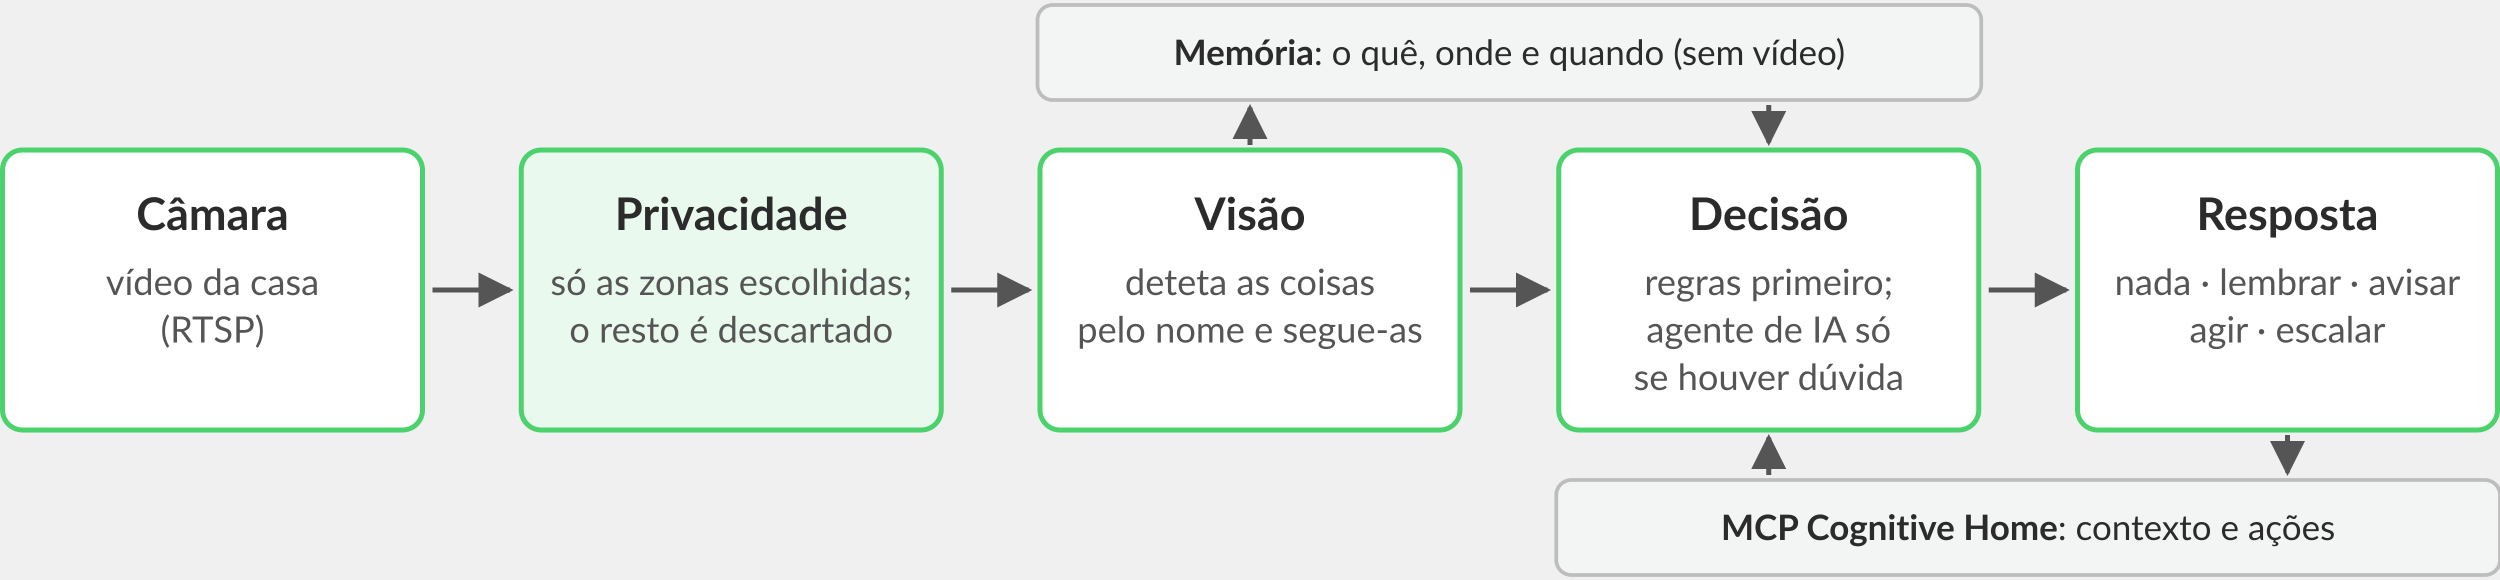
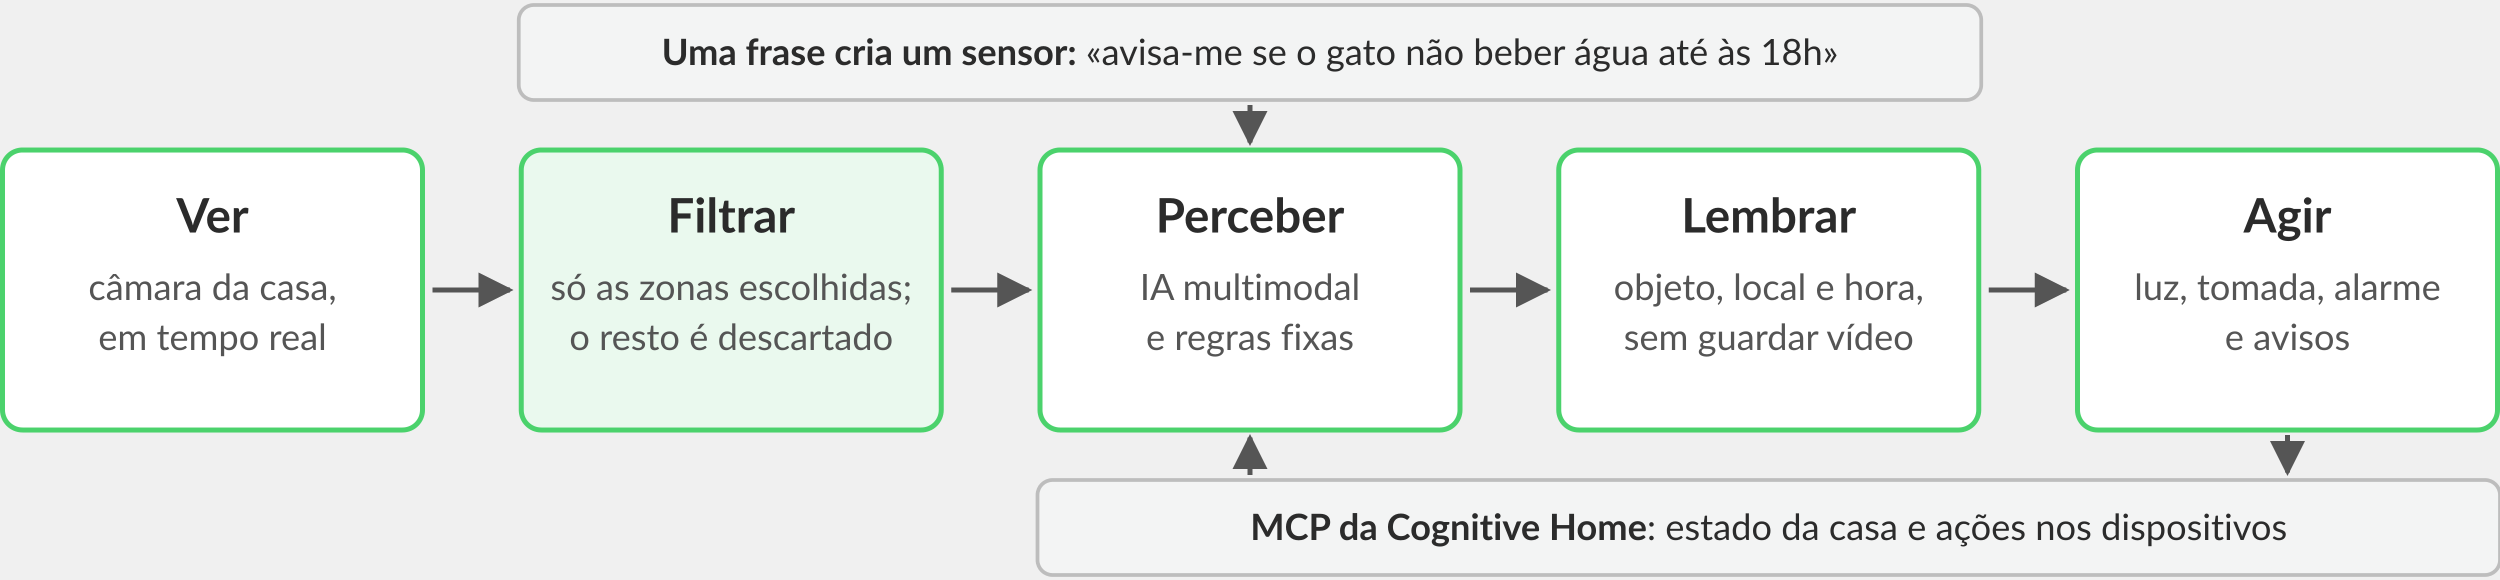
<svg xmlns="http://www.w3.org/2000/svg" viewBox="0 0 1000 232" width="1000" height="232" font-family="Lato, Arial, sans-serif">
  <defs>
    <marker id="ah" viewBox="0 0 10 10" refX="9" refY="5" markerWidth="7" markerHeight="7" orient="auto-start-reverse">
      <path d="M0 0 L10 5 L0 10 Z" fill="#555" />
    </marker>
  </defs>
-   <rect x="415" y="2" width="377.5" height="38" rx="6" fill="#F3F4F4" stroke="#BDBDBD" stroke-width="1.5" />
-   <text x="603.75" y="26" text-anchor="middle" font-size="14" fill="#2b2b2b">
-     <tspan font-weight="700">Memória</tspan>: o quê, onde e quando (sem vídeo)</text>
-   <rect x="622.5" y="192" width="377.5" height="38" rx="6" fill="#F3F4F4" stroke="#BDBDBD" stroke-width="1.5" />
-   <text x="811.25" y="216" text-anchor="middle" font-size="14" fill="#2b2b2b">
-     <tspan font-weight="700">MCP Cognitive Home</tspan>: contexto e ações</text>
+   <rect x="207.5" y="2" width="585" height="38" rx="6" fill="#F3F4F4" stroke="#BDBDBD" stroke-width="1.5" />
+   <text x="500" y="26" text-anchor="middle" font-size="14.5" fill="#2b2b2b">
+     <tspan font-weight="700">Uma frase cria um sensor:</tspan> «avisa-me se o gato não beber água até às 18h»</text>
+   <rect x="415" y="192" width="585" height="38" rx="6" fill="#F3F4F4" stroke="#BDBDBD" stroke-width="1.5" />
+   <text x="707.5" y="216" text-anchor="middle" font-size="14.5" fill="#2b2b2b">
+     <tspan font-weight="700">MCP da Cognitive Home</tspan>: estado da casa e ações nos dispositivos</text>
  <g stroke="#4bd26c" stroke-width="2">
    <rect x="1" y="60" width="168" height="112" rx="8" fill="#fff" />
    <rect x="208.5" y="60" width="168" height="112" rx="8" fill="#EAF9EE" />
    <rect x="416" y="60" width="168" height="112" rx="8" fill="#fff" />
    <rect x="623.5" y="60" width="168" height="112" rx="8" fill="#fff" />
    <rect x="831" y="60" width="168" height="112" rx="8" fill="#fff" />
  </g>
  <g text-anchor="middle" fill="#2b2b2b">
-     <text x="85" y="92" font-size="18" font-weight="700">Câmara</text>
-     <text x="85" y="118" font-size="14.5" fill="#555">vídeo da casa</text>
-     <text x="85" y="137" font-size="14.5" fill="#555">(RTSP)</text>
-     <text x="292.5" y="92" font-size="18" font-weight="700">Privacidade</text>
-     <text x="292.5" y="118" font-size="14.5" fill="#555">só as zonas escolhidas;</text>
-     <text x="292.5" y="137" font-size="14.5" fill="#555">o resto é descartado</text>
-     <text x="500" y="92" font-size="18" font-weight="700">Visão</text>
-     <text x="500" y="118" font-size="14.5" fill="#555">deteta as coisas</text>
-     <text x="500" y="137" font-size="14.5" fill="#555">pelo nome e segue-as</text>
-     <text x="707.5" y="92" font-size="18" font-weight="700">Decisão</text>
-     <text x="707.5" y="118" font-size="14.5" fill="#555">regras primeiro;</text>
-     <text x="707.5" y="137" font-size="14.5" fill="#555">agente de IA só</text>
-     <text x="707.5" y="156" font-size="14.5" fill="#555">se houver dúvida</text>
-     <text x="915" y="92" font-size="18" font-weight="700">Resposta</text>
-     <text x="915" y="118" font-size="14.5" fill="#555">nada · lembrar · avisar</text>
-     <text x="915" y="137" font-size="14.5" fill="#555">agir · escalar</text>
+     <text x="85" y="93" font-size="19" font-weight="700">Ver</text>
+     <text x="85" y="120" font-size="14.5" fill="#555">câmara da casa,</text>
+     <text x="85" y="140" font-size="14.5" fill="#555">em tempo real</text>
+     <text x="292.5" y="93" font-size="19" font-weight="700">Filtrar</text>
+     <text x="292.5" y="120" font-size="14.5" fill="#555">só as zonas escolhidas;</text>
+     <text x="292.5" y="140" font-size="14.5" fill="#555">o resto é descartado</text>
+     <text x="500" y="93" font-size="19" font-weight="700">Perceber</text>
+     <text x="500" y="120" font-size="14.5" fill="#555">IA multimodal</text>
+     <text x="500" y="140" font-size="14.5" fill="#555">e regras fixas</text>
+     <text x="707.5" y="93" font-size="19" font-weight="700">Lembrar</text>
+     <text x="707.5" y="120" font-size="14.5" fill="#555">objeto, local e hora,</text>
+     <text x="707.5" y="140" font-size="14.5" fill="#555">sem guardar vídeo</text>
+     <text x="915" y="93" font-size="19" font-weight="700">Agir</text>
+     <text x="915" y="120" font-size="14.5" fill="#555">luz, tomada, alarme</text>
+     <text x="915" y="140" font-size="14.5" fill="#555">e avisos</text>
  </g>
  <g stroke="#555" stroke-width="2" fill="none" marker-end="url(#ah)">
    <line x1="173" y1="116" x2="204" y2="116" />
    <line x1="380.5" y1="116" x2="411.5" y2="116" />
    <line x1="588" y1="116" x2="619" y2="116" />
    <line x1="795.5" y1="116" x2="826.5" y2="116" />
-     <line x1="500" y1="58" x2="500" y2="43" />
-     <line x1="707.5" y1="42" x2="707.5" y2="57" />
-     <line x1="707.5" y1="190" x2="707.5" y2="175" />
+     <line x1="500" y1="42" x2="500" y2="57" />
+     <line x1="500" y1="190" x2="500" y2="175" />
    <line x1="915" y1="174" x2="915" y2="189" />
  </g>
</svg>
